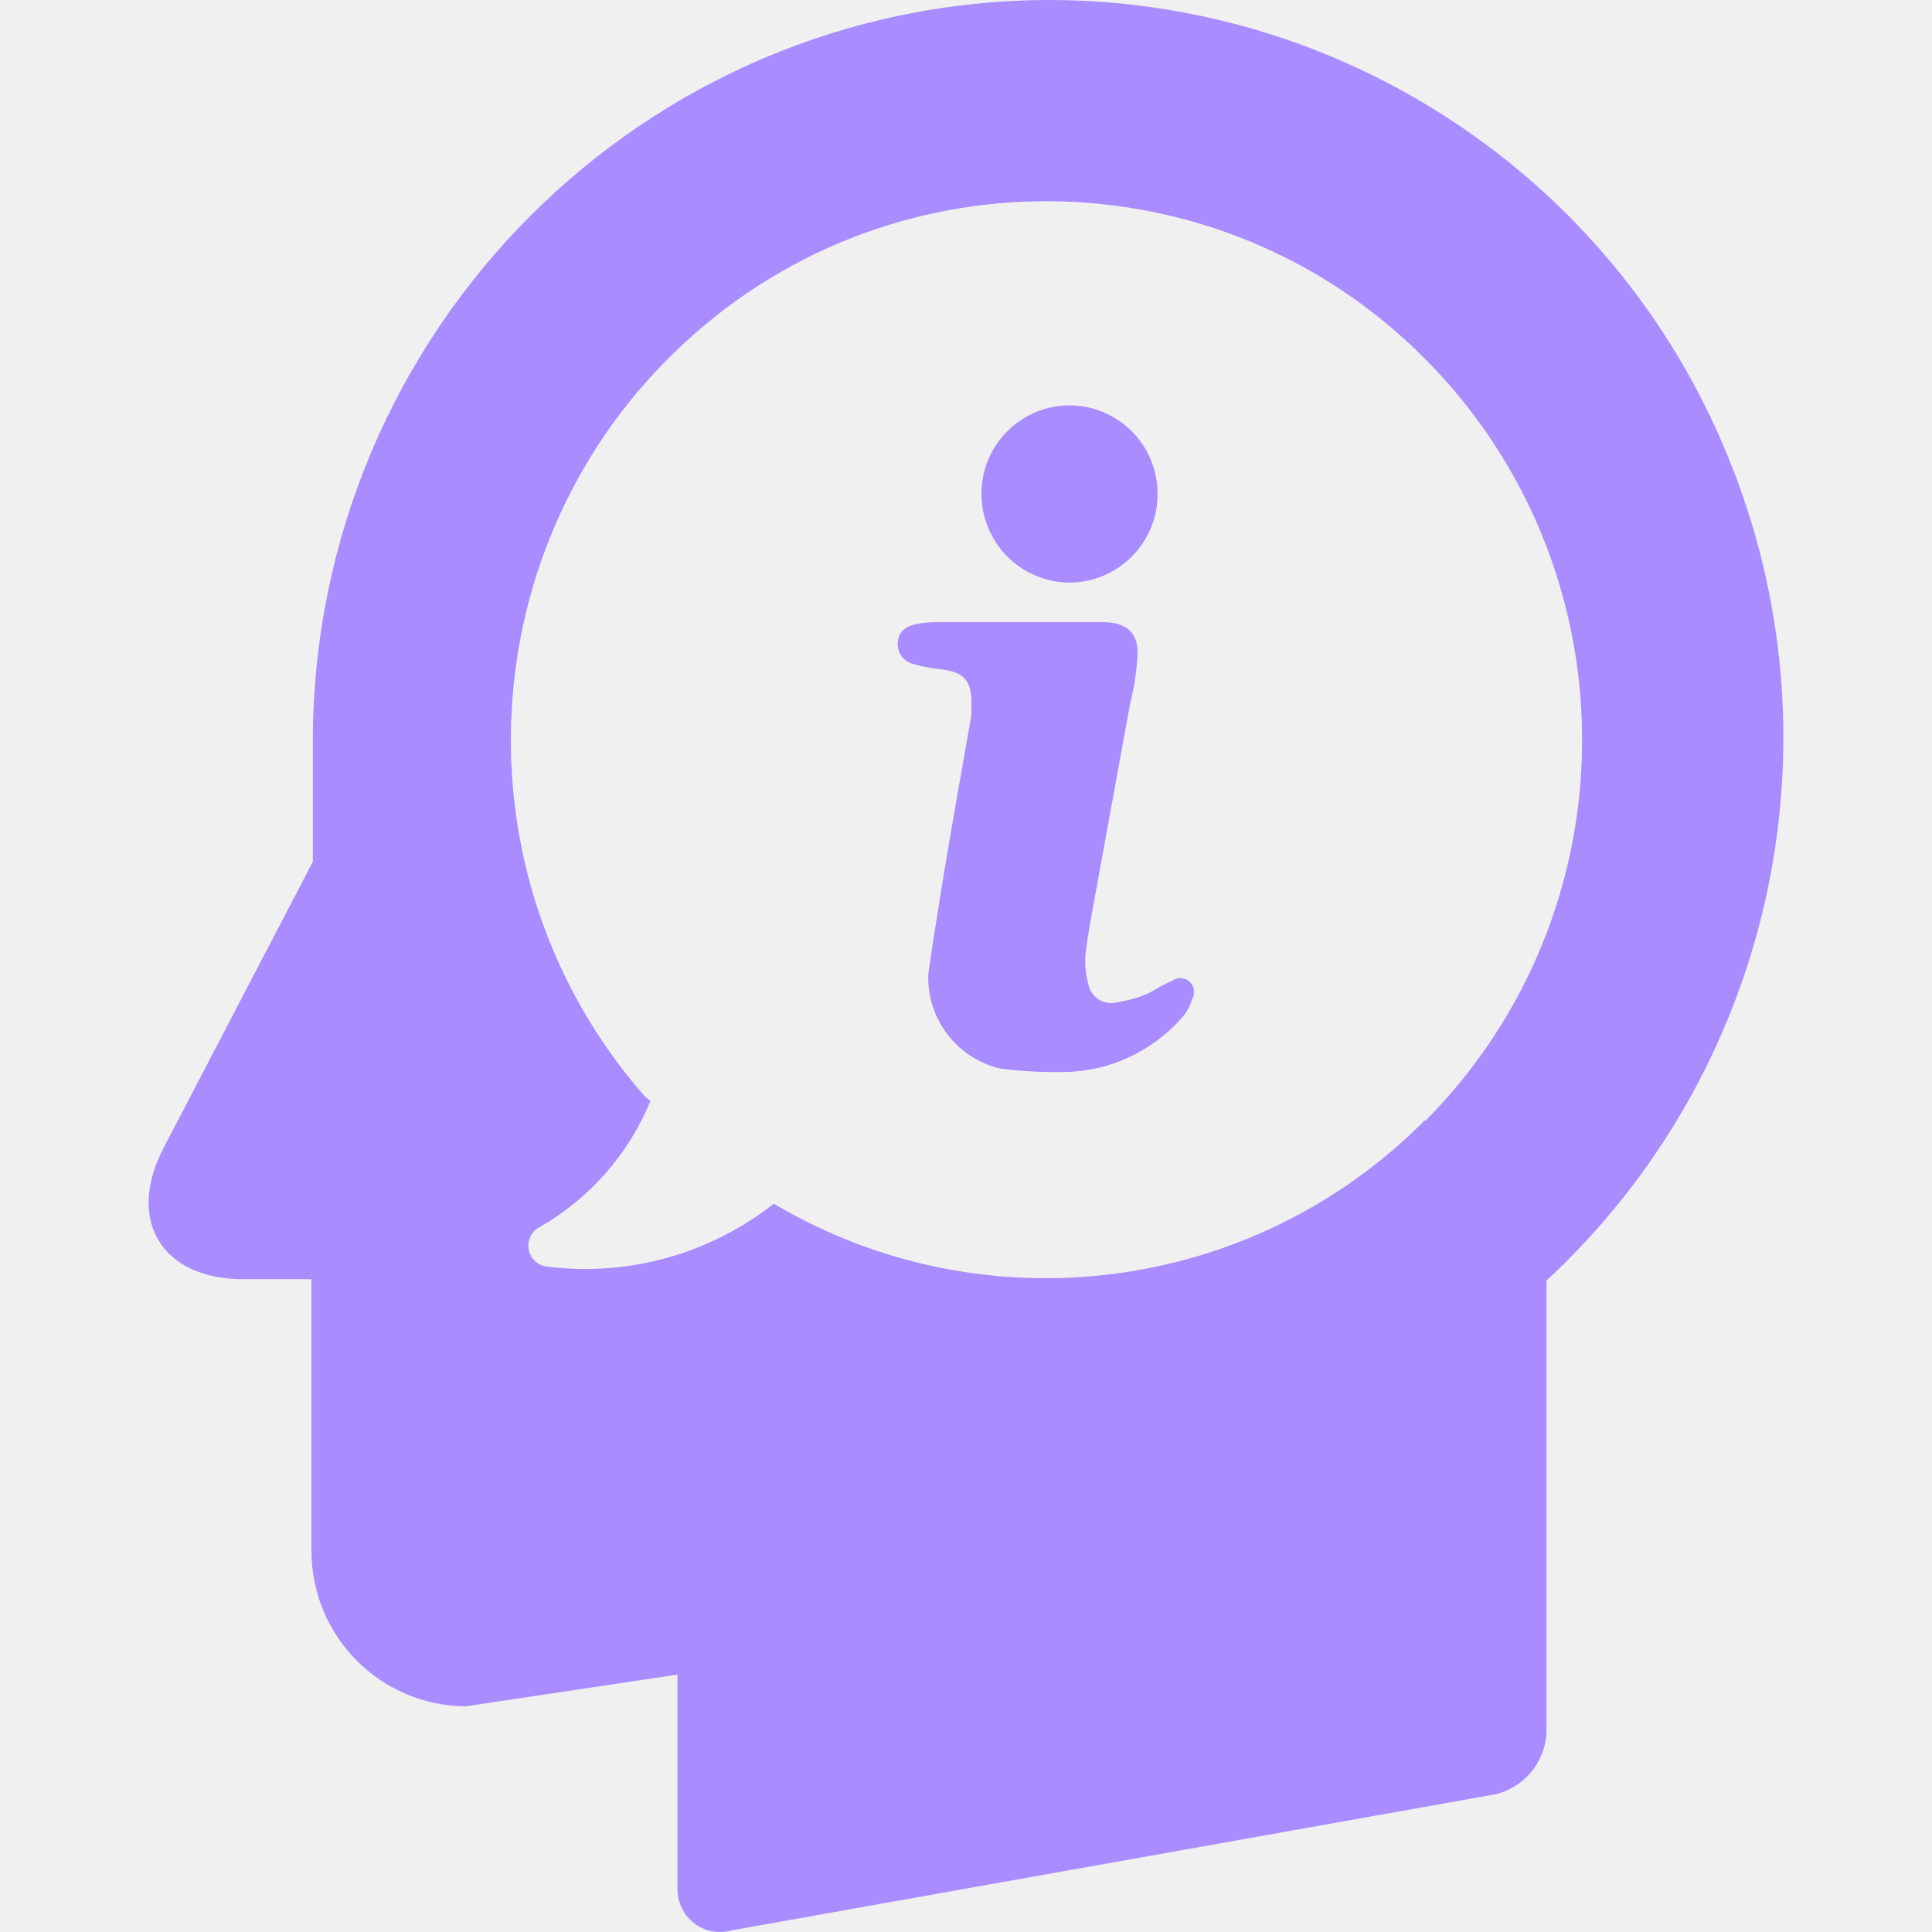
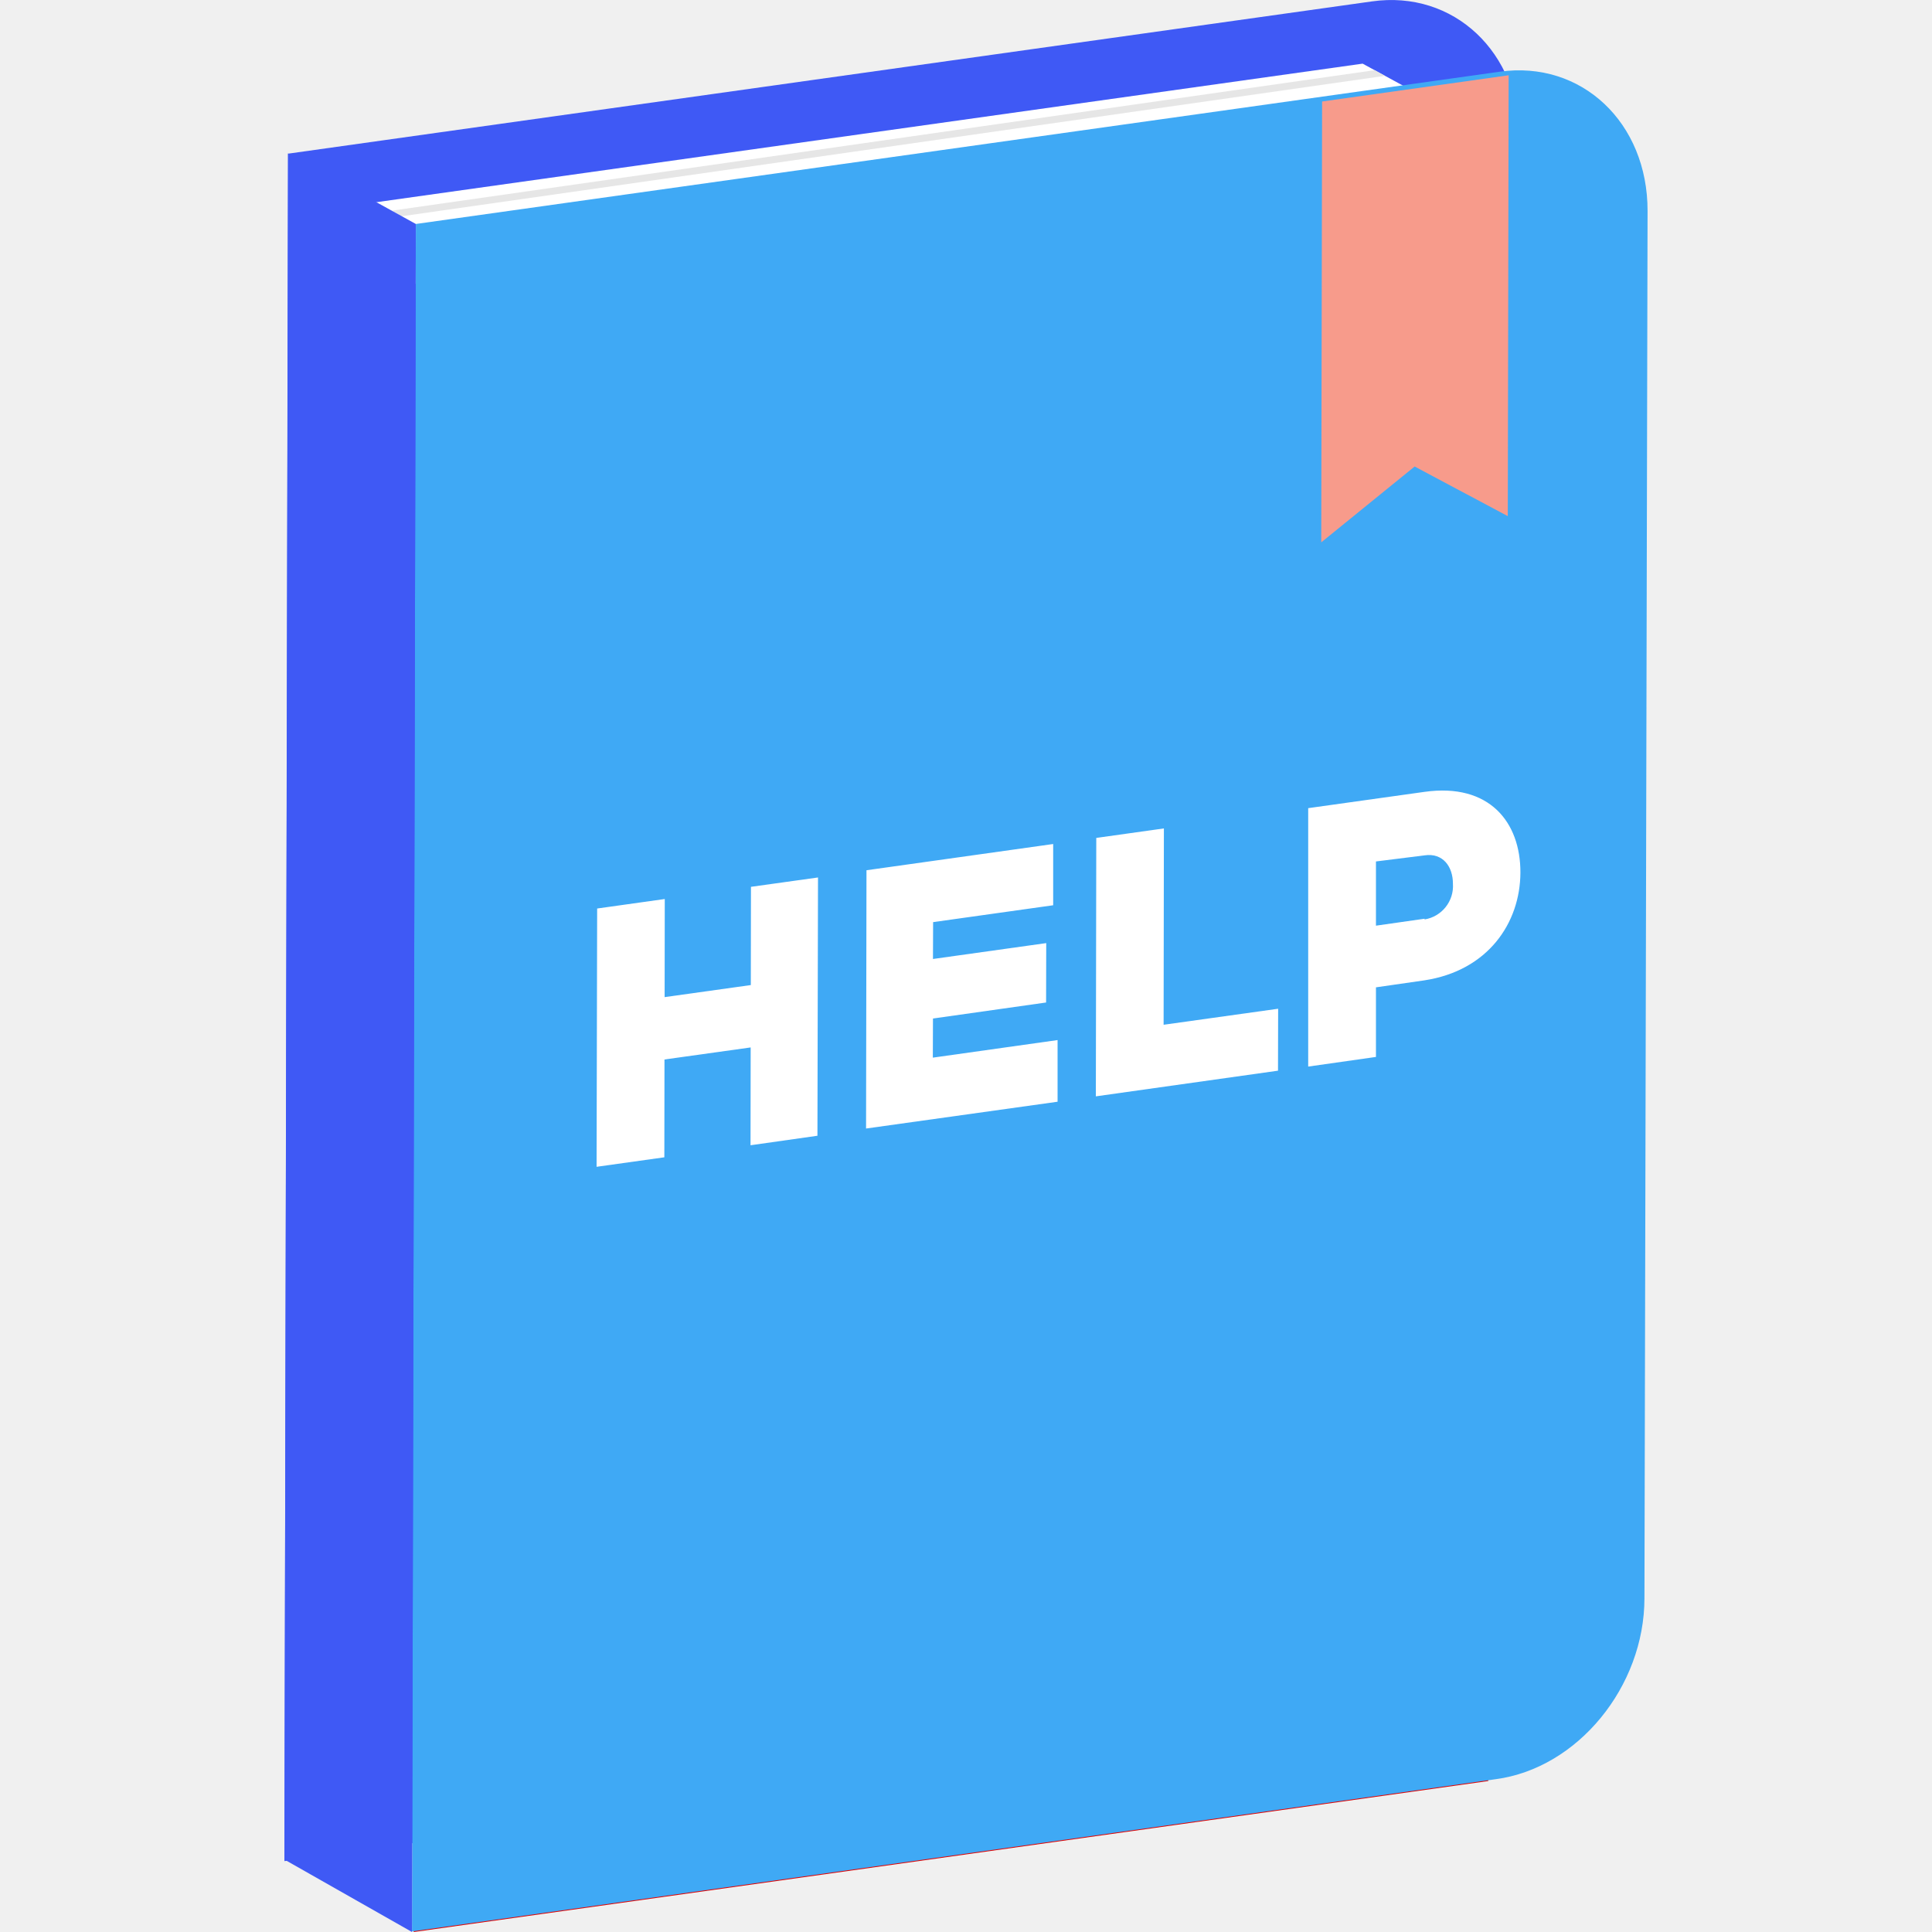
- <svg xmlns="http://www.w3.org/2000/svg" t="1640508608139" class="icon" viewBox="0 0 1024 1024" version="1.1" p-id="2215" width="200" height="200">
+ <svg xmlns="http://www.w3.org/2000/svg" t="1641133922799" class="icon" viewBox="0 0 1024 1024" version="1.1" p-id="2087" width="200" height="200">
  <defs>
    <style type="text/css" />
  </defs>
-   <path d="M556.697 0a388.725 388.725 0 0 1 361.944 248.989 392.585 392.585 0 0 1-98.973 429.764v239.143a35.21 35.21 0 0 1-27.805 33.241l-404.085 71.995a22.449 22.449 0 0 1-19.81-3.742 22.685 22.685 0 0 1-8.901-18.196v-113.624l-112.246 16.817a82.314 82.314 0 0 1-81.723-82.235v-144.147H128.784c-43.047 0-62.109-31.429-41.984-69.789l79.005-151.473V391.167C166.987 174.828 341.618 0.079 556.697 0z m202.83 194.56a282.702 282.702 0 0 0-397.114-12.485c-113.664 105.235-122.84 282.584-20.598 399.084l2.914 2.363a136.389 136.389 0 0 1-58.486 66.717 11.146 11.146 0 0 0 3.072 20.992 161.477 161.477 0 0 0 120.792-33.241 282.978 282.978 0 0 0 345.087-44.229l0.197 0.394a286.759 286.759 0 0 0 4.135-399.635z m-174.71 135.207c11.422 0 18.156 5.12 18.156 16.069-0.394 9.137-1.733 18.196-3.978 27.057l-18.156 99.564c-1.969 10.988-4.175 21.937-5.474 33.083-0.473 5.356 0 10.713 1.457 15.872a12.209 12.209 0 0 0 13.982 10.082c5.908-0.866 11.737-2.481 17.29-4.766 4.332-2.009 8.35-5.12 13.076-6.774a7.247 7.247 0 0 1 9.255 0.276c2.639 2.363 3.23 6.223 1.457 9.255a26.9 26.9 0 0 1-6.538 11.146c-15.754 17.211-37.809 27.175-61.046 27.569a232.369 232.369 0 0 1-33.949-1.812 49.467 49.467 0 0 1-38.321-50.255c2.363-16.817 5.081-33.437 7.798-50.255 4.726-28.869 10.004-58.092 15.084-87.158v-5.632c0-12.446-3.82-16.62-15.636-18.274a80.581 80.581 0 0 1-15.242-2.914 10.791 10.791 0 0 1-8.192-11.54c0.394-5.278 3.82-8.389 10.201-9.689 3.545-0.63 7.089-0.945 10.713-0.906z m-17.566-114.924a46.828 46.828 0 0 1 46.277 47.261 46.828 46.828 0 0 1-46.868 46.671 46.71 46.71 0 0 1-33.004-14.06 47.261 47.261 0 0 1-13.47-33.477 46.828 46.828 0 0 1 47.065-46.395z" fill="#A98CFF" p-id="2216" />
+   <path d="M727.108 0.751c43.352-6.161 78.515 26.898 78.44 73.781l-1.653 735.26c0 46.884-35.388 90.161-78.74 95.946L150.756 986.433 152.71 81.445z" fill="#3F59F5" p-id="2088" />
+   <path d="M790.672 71.002l-1.878 872.981-569.515 80.018 1.878-872.981 569.515-80.018z" fill="#DF0000" p-id="2089" />
+   <path d="M221.157 151.019L152.634 113.753 722.225 33.735l68.447 37.266L221.157 151.019z" fill="#FFFFFF" p-id="2090" />
+   <path d="M794.804 38.018c43.352-6.161 78.515 26.898 78.44 73.781l-1.653 735.26c0 46.884-35.388 90.161-78.815 95.946L218.377 1023.699 220.405 118.712z" fill="#3FA9F5" p-id="2091" />
+   <path d="M212.666 114.654l-4.959-3.005 520.903-74.458 5.41 3.005-521.354 74.458z" fill="#E6E6E6" p-id="2092" />
+   <path d="M218.377 1024l-67.621-38.393 1.878-904.312 67.771 37.417L218.377 1024z" fill="#3F59F5" p-id="2093" />
+   <path d="M799.613 39.896l-0.451 233.666-49.363-26.297-49.513 40.197 0.451-233.666 98.876-13.9z" fill="#F79B8B" p-id="2094" />
+   <path d="M433.56 465.079l-0.301 136.894-35.463 5.034 0.075-51.842-45.681 6.386-0.075 51.842-35.914 5.034 0.301-136.894 35.839-5.034-0.075 51.993 45.681-6.386 0.075-52.068 35.538-4.959zM558.207 447.347v32.458l-63.638 8.941-0.075 19.535 60.032-8.415-0.075 31.481-59.957 8.49-0.075 20.737 66.118-9.317v32.683l-101.506 14.2 0.225-136.894 98.951-13.9zM616.887 439.083l-0.15 104.06 60.708-8.49-0.075 32.834-96.547 13.599 0.225-136.969 35.839-5.034zM755.058 419.698c34.336-4.809 50.866 16.079 50.791 42.751s-17.131 52.068-51.016 57.177l-25.546 3.682v36.891l-35.914 5.109V428.338z m0 67.621a17.957 17.957 0 0 0 15.027-18.934c0-9.016-5.259-16.454-15.027-15.027l-25.771 3.231v34.036l25.771-3.682" fill="#FFFFFF" p-id="2095" />
</svg>
